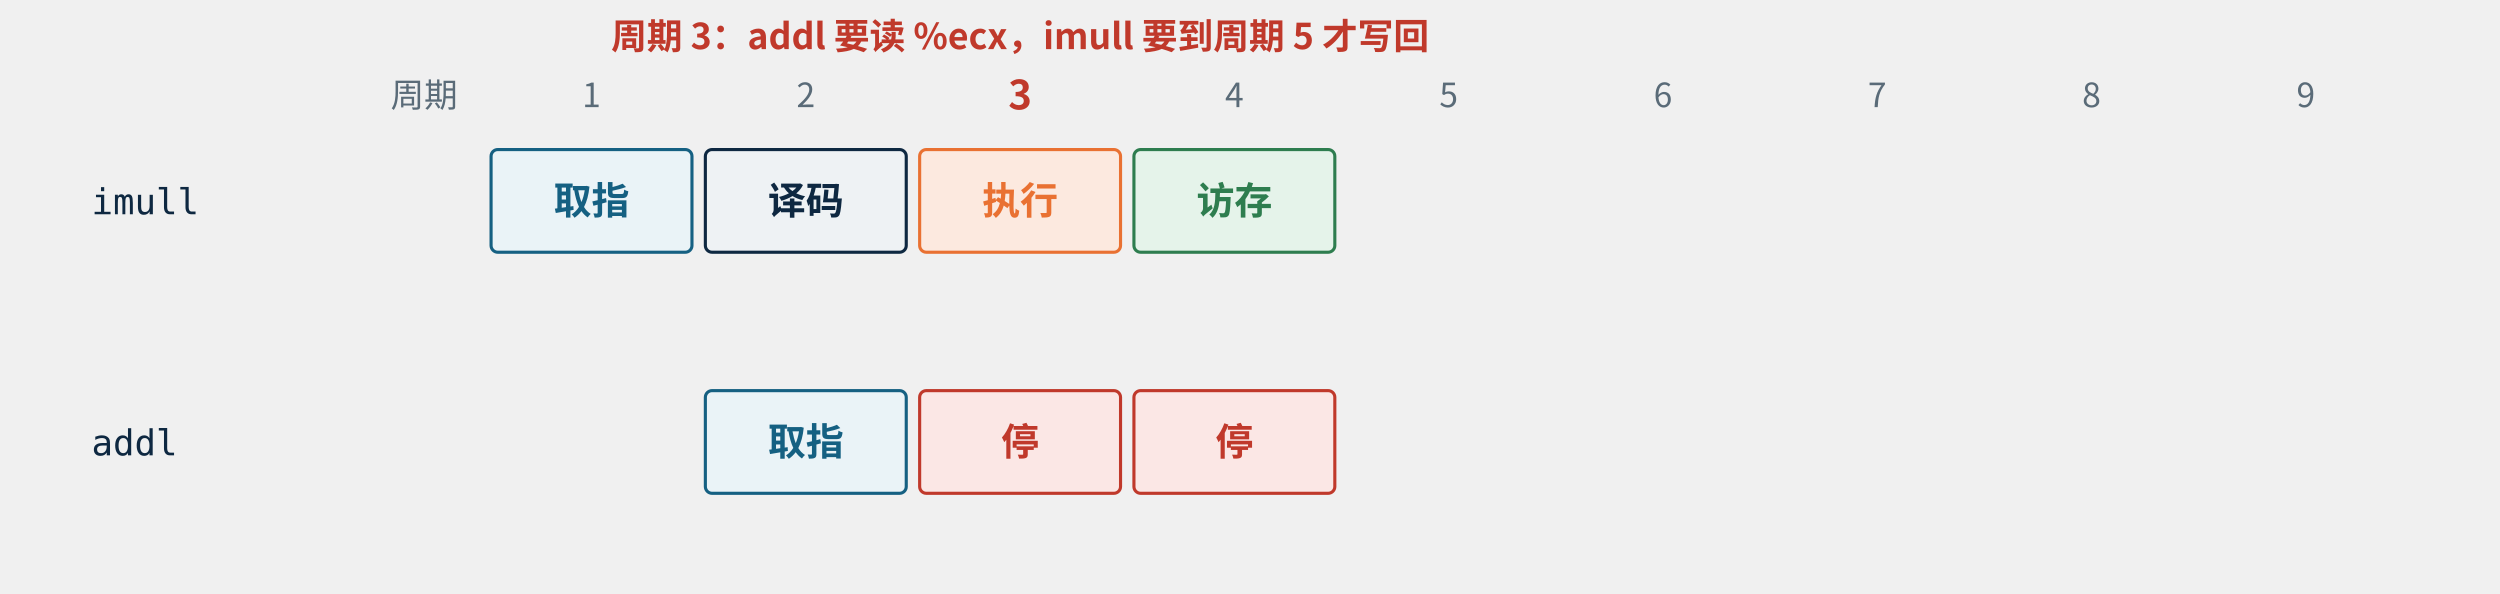
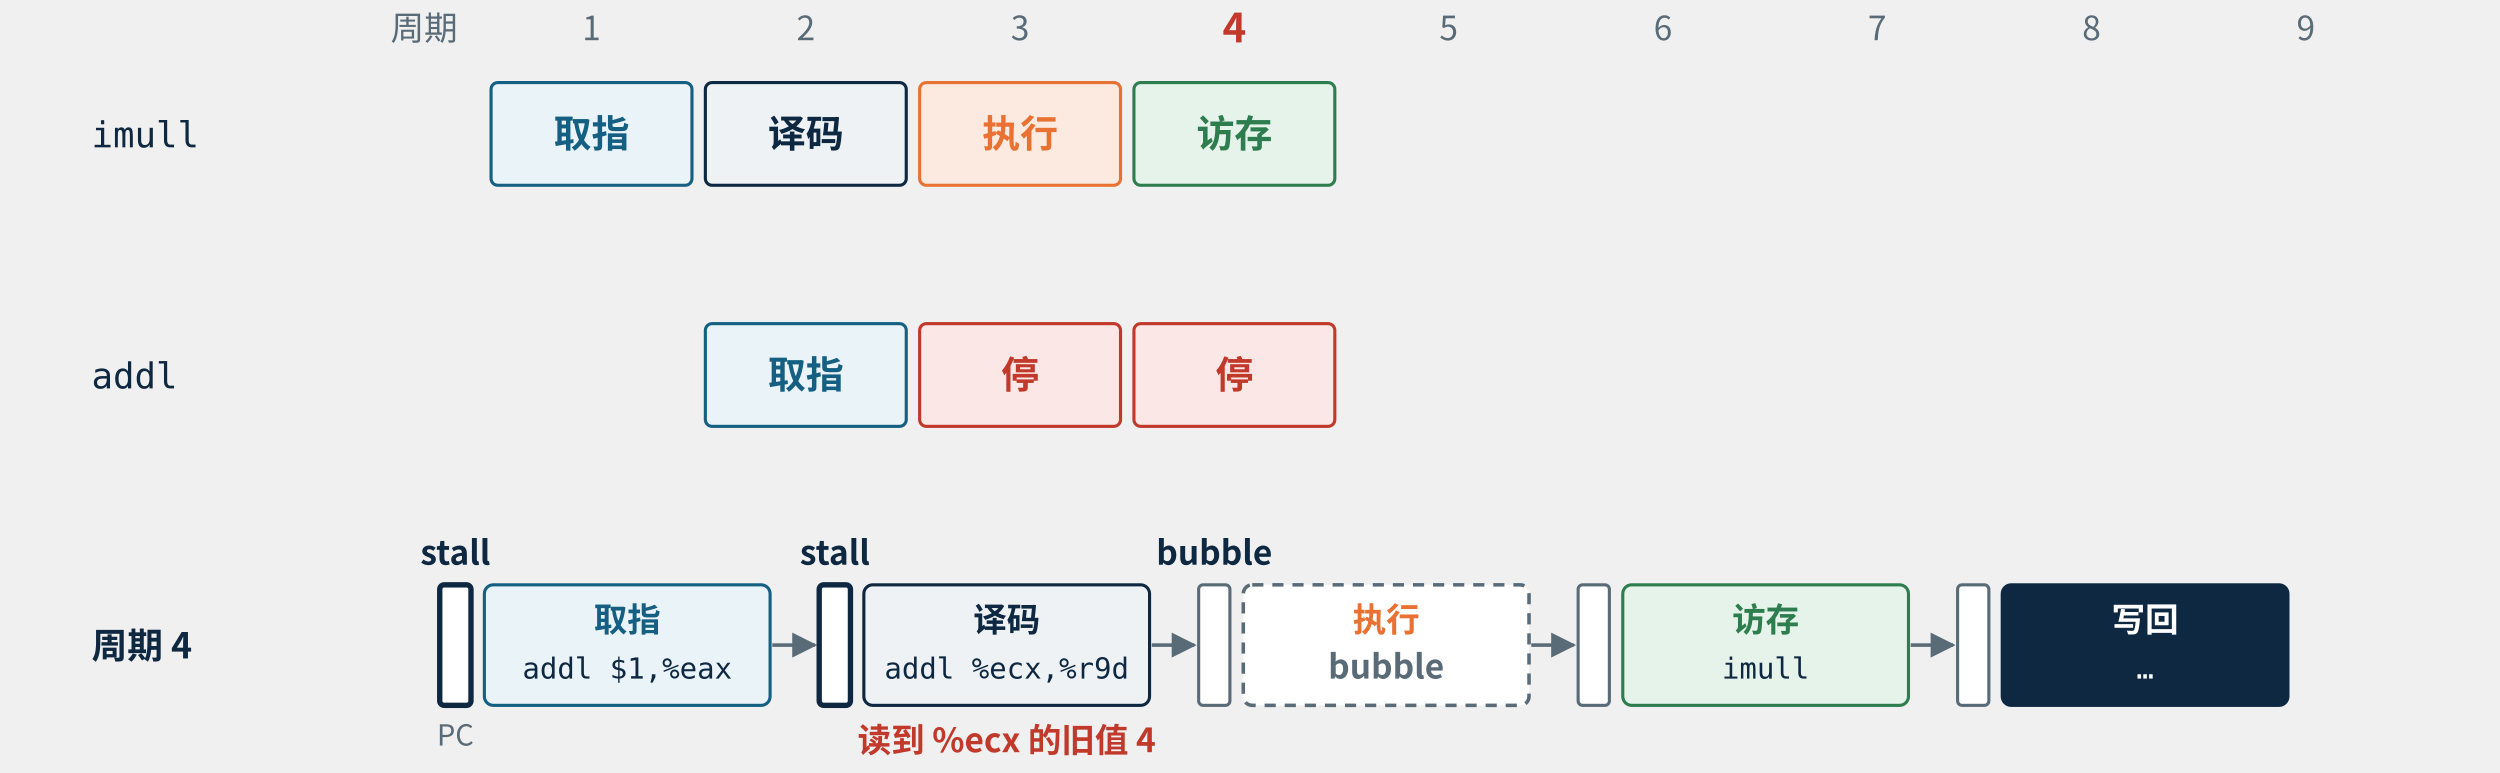
- <svg xmlns="http://www.w3.org/2000/svg" viewBox="-17 0 1120 266" width="1120" height="266">
+ <svg xmlns="http://www.w3.org/2000/svg" viewBox="-17 0 1120 346" width="1120" height="346">
  <defs>
    <marker id="ah-156082" viewBox="0 0 10 10" refX="9" refY="5" markerWidth="7" markerHeight="7" orient="auto-start-reverse">
      <path d="M0,0 L10,5 L0,10 z" fill="#156082" />
    </marker>
    <marker id="ah-e97132" viewBox="0 0 10 10" refX="9" refY="5" markerWidth="7" markerHeight="7" orient="auto-start-reverse">
      <path d="M0,0 L10,5 L0,10 z" fill="#e97132" />
    </marker>
    <marker id="ah-0e2841" viewBox="0 0 10 10" refX="9" refY="5" markerWidth="7" markerHeight="7" orient="auto-start-reverse">
      <path d="M0,0 L10,5 L0,10 z" fill="#0e2841" />
    </marker>
    <marker id="ah-2e7d4f" viewBox="0 0 10 10" refX="9" refY="5" markerWidth="7" markerHeight="7" orient="auto-start-reverse">
      <path d="M0,0 L10,5 L0,10 z" fill="#2e7d4f" />
    </marker>
    <marker id="ah-c0392b" viewBox="0 0 10 10" refX="9" refY="5" markerWidth="7" markerHeight="7" orient="auto-start-reverse">
      <path d="M0,0 L10,5 L0,10 z" fill="#c0392b" />
    </marker>
    <marker id="ah-5a6b78" viewBox="0 0 10 10" refX="9" refY="5" markerWidth="7" markerHeight="7" orient="auto-start-reverse">
      <path d="M0,0 L10,5 L0,10 z" fill="#5a6b78" />
    </marker>
    <marker id="ah-9fb5c3" viewBox="0 0 10 10" refX="9" refY="5" markerWidth="7" markerHeight="7" orient="auto-start-reverse">
      <path d="M0,0 L10,5 L0,10 z" fill="#9fb5c3" />
    </marker>
  </defs>
-   <text x="440.0" y="22.0" font-family="PingFang SC, Noto Sans CJK SC, Source Han Sans SC, sans-serif" font-size="16" font-weight="bold" fill="#c0392b" text-anchor="middle">周期 3：addl 要读 %ecx，imull 要到周期 5 才写回</text>
-   <text x="188.0" y="48.0" font-family="PingFang SC, Noto Sans CJK SC, Source Han Sans SC, sans-serif" font-size="15" font-weight="normal" fill="#5a6b78" text-anchor="end">周期</text>
-   <text x="248.0" y="48.0" font-family="PingFang SC, Noto Sans CJK SC, Source Han Sans SC, sans-serif" font-size="15" font-weight="normal" fill="#5a6b78" text-anchor="middle">1</text>
-   <text x="344.0" y="48.0" font-family="PingFang SC, Noto Sans CJK SC, Source Han Sans SC, sans-serif" font-size="15" font-weight="normal" fill="#5a6b78" text-anchor="middle">2</text>
-   <text x="440.0" y="49.0" font-family="PingFang SC, Noto Sans CJK SC, Source Han Sans SC, sans-serif" font-size="18" font-weight="bold" fill="#c0392b" text-anchor="middle">3</text>
-   <text x="536.0" y="48.0" font-family="PingFang SC, Noto Sans CJK SC, Source Han Sans SC, sans-serif" font-size="15" font-weight="normal" fill="#5a6b78" text-anchor="middle">4</text>
-   <text x="632.0" y="48.0" font-family="PingFang SC, Noto Sans CJK SC, Source Han Sans SC, sans-serif" font-size="15" font-weight="normal" fill="#5a6b78" text-anchor="middle">5</text>
-   <text x="728.0" y="48.0" font-family="PingFang SC, Noto Sans CJK SC, Source Han Sans SC, sans-serif" font-size="15" font-weight="normal" fill="#5a6b78" text-anchor="middle">6</text>
-   <text x="824.0" y="48.0" font-family="PingFang SC, Noto Sans CJK SC, Source Han Sans SC, sans-serif" font-size="15" font-weight="normal" fill="#5a6b78" text-anchor="middle">7</text>
-   <text x="920.0" y="48.0" font-family="PingFang SC, Noto Sans CJK SC, Source Han Sans SC, sans-serif" font-size="15" font-weight="normal" fill="#5a6b78" text-anchor="middle">8</text>
-   <text x="1016.0" y="48.0" font-family="PingFang SC, Noto Sans CJK SC, Source Han Sans SC, sans-serif" font-size="15" font-weight="normal" fill="#5a6b78" text-anchor="middle">9</text>
-   <text x="24.0" y="96.0" font-family="SFMono-Regular, Menlo, DejaVu Sans Mono, Consolas, monospace" font-size="16" font-weight="normal" fill="#0e2841" text-anchor="start">imull</text>
-   <rect x="203.0" y="67.0" width="90.0" height="46.0" rx="3" fill="#eaf3f7" stroke="#156082" stroke-width="1.4" />
-   <text x="248.0" y="96.0" font-family="PingFang SC, Noto Sans CJK SC, Source Han Sans SC, sans-serif" font-size="17" font-weight="bold" fill="#156082" text-anchor="middle">取指</text>
-   <rect x="299.0" y="67.0" width="90.0" height="46.0" rx="3" fill="#eef2f4" stroke="#0e2841" stroke-width="1.4" />
-   <text x="344.0" y="96.0" font-family="PingFang SC, Noto Sans CJK SC, Source Han Sans SC, sans-serif" font-size="17" font-weight="bold" fill="#0e2841" text-anchor="middle">译码</text>
-   <rect x="395.0" y="67.0" width="90.0" height="46.0" rx="3" fill="#fce9df" stroke="#e97132" stroke-width="1.4" />
-   <text x="440.0" y="96.0" font-family="PingFang SC, Noto Sans CJK SC, Source Han Sans SC, sans-serif" font-size="17" font-weight="bold" fill="#e97132" text-anchor="middle">执行</text>
-   <rect x="491.0" y="67.0" width="90.0" height="46.0" rx="3" fill="#e5f3ea" stroke="#2e7d4f" stroke-width="1.4" />
-   <text x="536.0" y="96.0" font-family="PingFang SC, Noto Sans CJK SC, Source Han Sans SC, sans-serif" font-size="17" font-weight="bold" fill="#2e7d4f" text-anchor="middle">访存</text>
-   <text x="24.0" y="204.0" font-family="SFMono-Regular, Menlo, DejaVu Sans Mono, Consolas, monospace" font-size="16" font-weight="normal" fill="#0e2841" text-anchor="start">addl</text>
-   <rect x="299.0" y="175.0" width="90.0" height="46.0" rx="3" fill="#eaf3f7" stroke="#156082" stroke-width="1.4" />
-   <text x="344.0" y="204.0" font-family="PingFang SC, Noto Sans CJK SC, Source Han Sans SC, sans-serif" font-size="17" font-weight="bold" fill="#156082" text-anchor="middle">取指</text>
-   <rect x="395.0" y="175.0" width="90.0" height="46.0" rx="3" fill="#fbe7e5" stroke="#c0392b" stroke-width="1.4" />
-   <text x="440.0" y="204.0" font-family="PingFang SC, Noto Sans CJK SC, Source Han Sans SC, sans-serif" font-size="17" font-weight="bold" fill="#c0392b" text-anchor="middle">停</text>
-   <rect x="491.0" y="175.0" width="90.0" height="46.0" rx="3" fill="#fbe7e5" stroke="#c0392b" stroke-width="1.4" />
-   <text x="536.0" y="204.0" font-family="PingFang SC, Noto Sans CJK SC, Source Han Sans SC, sans-serif" font-size="17" font-weight="bold" fill="#c0392b" text-anchor="middle">停</text>
+   <text x="188.0" y="18.0" font-family="PingFang SC, Noto Sans CJK SC, Source Han Sans SC, sans-serif" font-size="15" font-weight="normal" fill="#5a6b78" text-anchor="end">周期</text>
+   <text x="248.0" y="18.0" font-family="PingFang SC, Noto Sans CJK SC, Source Han Sans SC, sans-serif" font-size="15" font-weight="normal" fill="#5a6b78" text-anchor="middle">1</text>
+   <text x="344.0" y="18.0" font-family="PingFang SC, Noto Sans CJK SC, Source Han Sans SC, sans-serif" font-size="15" font-weight="normal" fill="#5a6b78" text-anchor="middle">2</text>
+   <text x="440.0" y="18.0" font-family="PingFang SC, Noto Sans CJK SC, Source Han Sans SC, sans-serif" font-size="15" font-weight="normal" fill="#5a6b78" text-anchor="middle">3</text>
+   <text x="536.0" y="19.0" font-family="PingFang SC, Noto Sans CJK SC, Source Han Sans SC, sans-serif" font-size="18" font-weight="bold" fill="#c0392b" text-anchor="middle">4</text>
+   <text x="632.0" y="18.0" font-family="PingFang SC, Noto Sans CJK SC, Source Han Sans SC, sans-serif" font-size="15" font-weight="normal" fill="#5a6b78" text-anchor="middle">5</text>
+   <text x="728.0" y="18.0" font-family="PingFang SC, Noto Sans CJK SC, Source Han Sans SC, sans-serif" font-size="15" font-weight="normal" fill="#5a6b78" text-anchor="middle">6</text>
+   <text x="824.0" y="18.0" font-family="PingFang SC, Noto Sans CJK SC, Source Han Sans SC, sans-serif" font-size="15" font-weight="normal" fill="#5a6b78" text-anchor="middle">7</text>
+   <text x="920.0" y="18.0" font-family="PingFang SC, Noto Sans CJK SC, Source Han Sans SC, sans-serif" font-size="15" font-weight="normal" fill="#5a6b78" text-anchor="middle">8</text>
+   <text x="1016.0" y="18.0" font-family="PingFang SC, Noto Sans CJK SC, Source Han Sans SC, sans-serif" font-size="15" font-weight="normal" fill="#5a6b78" text-anchor="middle">9</text>
+   <text x="24.0" y="66.0" font-family="SFMono-Regular, Menlo, DejaVu Sans Mono, Consolas, monospace" font-size="16" font-weight="normal" fill="#0e2841" text-anchor="start">imull</text>
+   <rect x="203.0" y="37.0" width="90.0" height="46.0" rx="3" fill="#eaf3f7" stroke="#156082" stroke-width="1.4" />
+   <text x="248.0" y="66.0" font-family="PingFang SC, Noto Sans CJK SC, Source Han Sans SC, sans-serif" font-size="17" font-weight="bold" fill="#156082" text-anchor="middle">取指</text>
+   <rect x="299.0" y="37.0" width="90.0" height="46.0" rx="3" fill="#eef2f4" stroke="#0e2841" stroke-width="1.4" />
+   <text x="344.0" y="66.0" font-family="PingFang SC, Noto Sans CJK SC, Source Han Sans SC, sans-serif" font-size="17" font-weight="bold" fill="#0e2841" text-anchor="middle">译码</text>
+   <rect x="395.0" y="37.0" width="90.0" height="46.0" rx="3" fill="#fce9df" stroke="#e97132" stroke-width="1.4" />
+   <text x="440.0" y="66.0" font-family="PingFang SC, Noto Sans CJK SC, Source Han Sans SC, sans-serif" font-size="17" font-weight="bold" fill="#e97132" text-anchor="middle">执行</text>
+   <rect x="491.0" y="37.0" width="90.0" height="46.0" rx="3" fill="#e5f3ea" stroke="#2e7d4f" stroke-width="1.4" />
+   <text x="536.0" y="66.0" font-family="PingFang SC, Noto Sans CJK SC, Source Han Sans SC, sans-serif" font-size="17" font-weight="bold" fill="#2e7d4f" text-anchor="middle">访存</text>
+   <text x="24.0" y="174.0" font-family="SFMono-Regular, Menlo, DejaVu Sans Mono, Consolas, monospace" font-size="16" font-weight="normal" fill="#0e2841" text-anchor="start">addl</text>
+   <rect x="299.0" y="145.0" width="90.0" height="46.0" rx="3" fill="#eaf3f7" stroke="#156082" stroke-width="1.4" />
+   <text x="344.0" y="174.0" font-family="PingFang SC, Noto Sans CJK SC, Source Han Sans SC, sans-serif" font-size="17" font-weight="bold" fill="#156082" text-anchor="middle">取指</text>
+   <rect x="395.0" y="145.0" width="90.0" height="46.0" rx="3" fill="#fbe7e5" stroke="#c0392b" stroke-width="1.4" />
+   <text x="440.0" y="174.0" font-family="PingFang SC, Noto Sans CJK SC, Source Han Sans SC, sans-serif" font-size="17" font-weight="bold" fill="#c0392b" text-anchor="middle">停</text>
+   <rect x="491.0" y="145.0" width="90.0" height="46.0" rx="3" fill="#fbe7e5" stroke="#c0392b" stroke-width="1.4" />
+   <text x="536.0" y="174.0" font-family="PingFang SC, Noto Sans CJK SC, Source Han Sans SC, sans-serif" font-size="17" font-weight="bold" fill="#c0392b" text-anchor="middle">停</text>
+   <text x="24.0" y="295.0" font-family="PingFang SC, Noto Sans CJK SC, Source Han Sans SC, sans-serif" font-size="16" font-weight="bold" fill="#0e2841" text-anchor="start">周期 4</text>
+   <rect x="180.0" y="262.0" width="14.0" height="54.0" rx="2" fill="#ffffff" stroke="#0e2841" stroke-width="2.4" />
+   <text x="187.0" y="253.0" font-family="PingFang SC, Noto Sans CJK SC, Source Han Sans SC, sans-serif" font-size="15" font-weight="bold" fill="#0e2841" text-anchor="middle">stall</text>
+   <rect x="200.0" y="262.0" width="128.0" height="54.0" rx="4" fill="#eaf3f7" stroke="#156082" stroke-width="1.4" />
+   <text x="264.0" y="283.0" font-family="PingFang SC, Noto Sans CJK SC, Source Han Sans SC, sans-serif" font-size="15" font-weight="bold" fill="#156082" text-anchor="middle">取指</text>
+   <text x="264.0" y="304.0" font-family="SFMono-Regular, Menlo, DejaVu Sans Mono, Consolas, monospace" font-size="13" font-weight="normal" fill="#0e2841" text-anchor="middle">addl $1,%eax</text>
+   <line x1="329.0" y1="289.0" x2="348.0" y2="289.0" stroke="#5a6b78" stroke-width="1.6" marker-end="url(#ah-5a6b78)" />
+   <rect x="350.0" y="262.0" width="14.0" height="54.0" rx="2" fill="#ffffff" stroke="#0e2841" stroke-width="2.4" />
+   <text x="357.0" y="253.0" font-family="PingFang SC, Noto Sans CJK SC, Source Han Sans SC, sans-serif" font-size="15" font-weight="bold" fill="#0e2841" text-anchor="middle">stall</text>
+   <rect x="370.0" y="262.0" width="128.0" height="54.0" rx="4" fill="#eef2f4" stroke="#0e2841" stroke-width="1.4" />
+   <text x="434.0" y="283.0" font-family="PingFang SC, Noto Sans CJK SC, Source Han Sans SC, sans-serif" font-size="15" font-weight="bold" fill="#0e2841" text-anchor="middle">译码</text>
+   <text x="434.0" y="304.0" font-family="SFMono-Regular, Menlo, DejaVu Sans Mono, Consolas, monospace" font-size="13" font-weight="normal" fill="#0e2841" text-anchor="middle">addl %ecx,%r9d</text>
+   <line x1="499.0" y1="289.0" x2="518.0" y2="289.0" stroke="#5a6b78" stroke-width="1.6" marker-end="url(#ah-5a6b78)" />
+   <rect x="520.0" y="262.0" width="14.0" height="54.0" rx="2" fill="#ffffff" stroke="#5a6b78" stroke-width="1.4" />
+   <text x="527.0" y="253.0" font-family="PingFang SC, Noto Sans CJK SC, Source Han Sans SC, sans-serif" font-size="15" font-weight="bold" fill="#0e2841" text-anchor="middle">bubble</text>
+   <rect x="540.0" y="262.0" width="128.0" height="54.0" rx="4" fill="#ffffff" stroke="#5a6b78" stroke-width="1.6" stroke-dasharray="5 4" />
+   <text x="604.0" y="283.0" font-family="PingFang SC, Noto Sans CJK SC, Source Han Sans SC, sans-serif" font-size="15" font-weight="bold" fill="#e97132" text-anchor="middle">执行</text>
+   <text x="604.0" y="304.0" font-family="PingFang SC, Noto Sans CJK SC, Source Han Sans SC, sans-serif" font-size="15" font-weight="bold" fill="#5a6b78" text-anchor="middle">bubble</text>
+   <line x1="669.0" y1="289.0" x2="688.0" y2="289.0" stroke="#5a6b78" stroke-width="1.6" marker-end="url(#ah-5a6b78)" />
+   <rect x="690.0" y="262.0" width="14.0" height="54.0" rx="2" fill="#ffffff" stroke="#5a6b78" stroke-width="1.4" />
+   <rect x="710.0" y="262.0" width="128.0" height="54.0" rx="4" fill="#e5f3ea" stroke="#2e7d4f" stroke-width="1.4" />
+   <text x="774.0" y="283.0" font-family="PingFang SC, Noto Sans CJK SC, Source Han Sans SC, sans-serif" font-size="15" font-weight="bold" fill="#2e7d4f" text-anchor="middle">访存</text>
+   <text x="774.0" y="304.0" font-family="SFMono-Regular, Menlo, DejaVu Sans Mono, Consolas, monospace" font-size="13" font-weight="normal" fill="#0e2841" text-anchor="middle">imull</text>
+   <line x1="839.0" y1="289.0" x2="858.0" y2="289.0" stroke="#5a6b78" stroke-width="1.6" marker-end="url(#ah-5a6b78)" />
+   <rect x="860.0" y="262.0" width="14.0" height="54.0" rx="2" fill="#ffffff" stroke="#5a6b78" stroke-width="1.4" />
+   <rect x="880.0" y="262.0" width="128.0" height="54.0" rx="4" fill="#0e2841" stroke="#0e2841" stroke-width="1.4" />
+   <text x="944.0" y="283.0" font-family="PingFang SC, Noto Sans CJK SC, Source Han Sans SC, sans-serif" font-size="15" font-weight="bold" fill="#ffffff" text-anchor="middle">写回</text>
+   <text x="944.0" y="304.0" font-family="SFMono-Regular, Menlo, DejaVu Sans Mono, Consolas, monospace" font-size="13" font-weight="normal" fill="#ffffff" text-anchor="middle">…</text>
+   <text x="187.0" y="334.0" font-family="PingFang SC, Noto Sans CJK SC, Source Han Sans SC, sans-serif" font-size="13" font-weight="normal" fill="#5a6b78" text-anchor="middle">PC</text>
+   <text x="434.0" y="337.0" font-family="PingFang SC, Noto Sans CJK SC, Source Han Sans SC, sans-serif" font-size="15" font-weight="bold" fill="#c0392b" text-anchor="middle">读到 %ecx 的旧值 4</text>
</svg>
